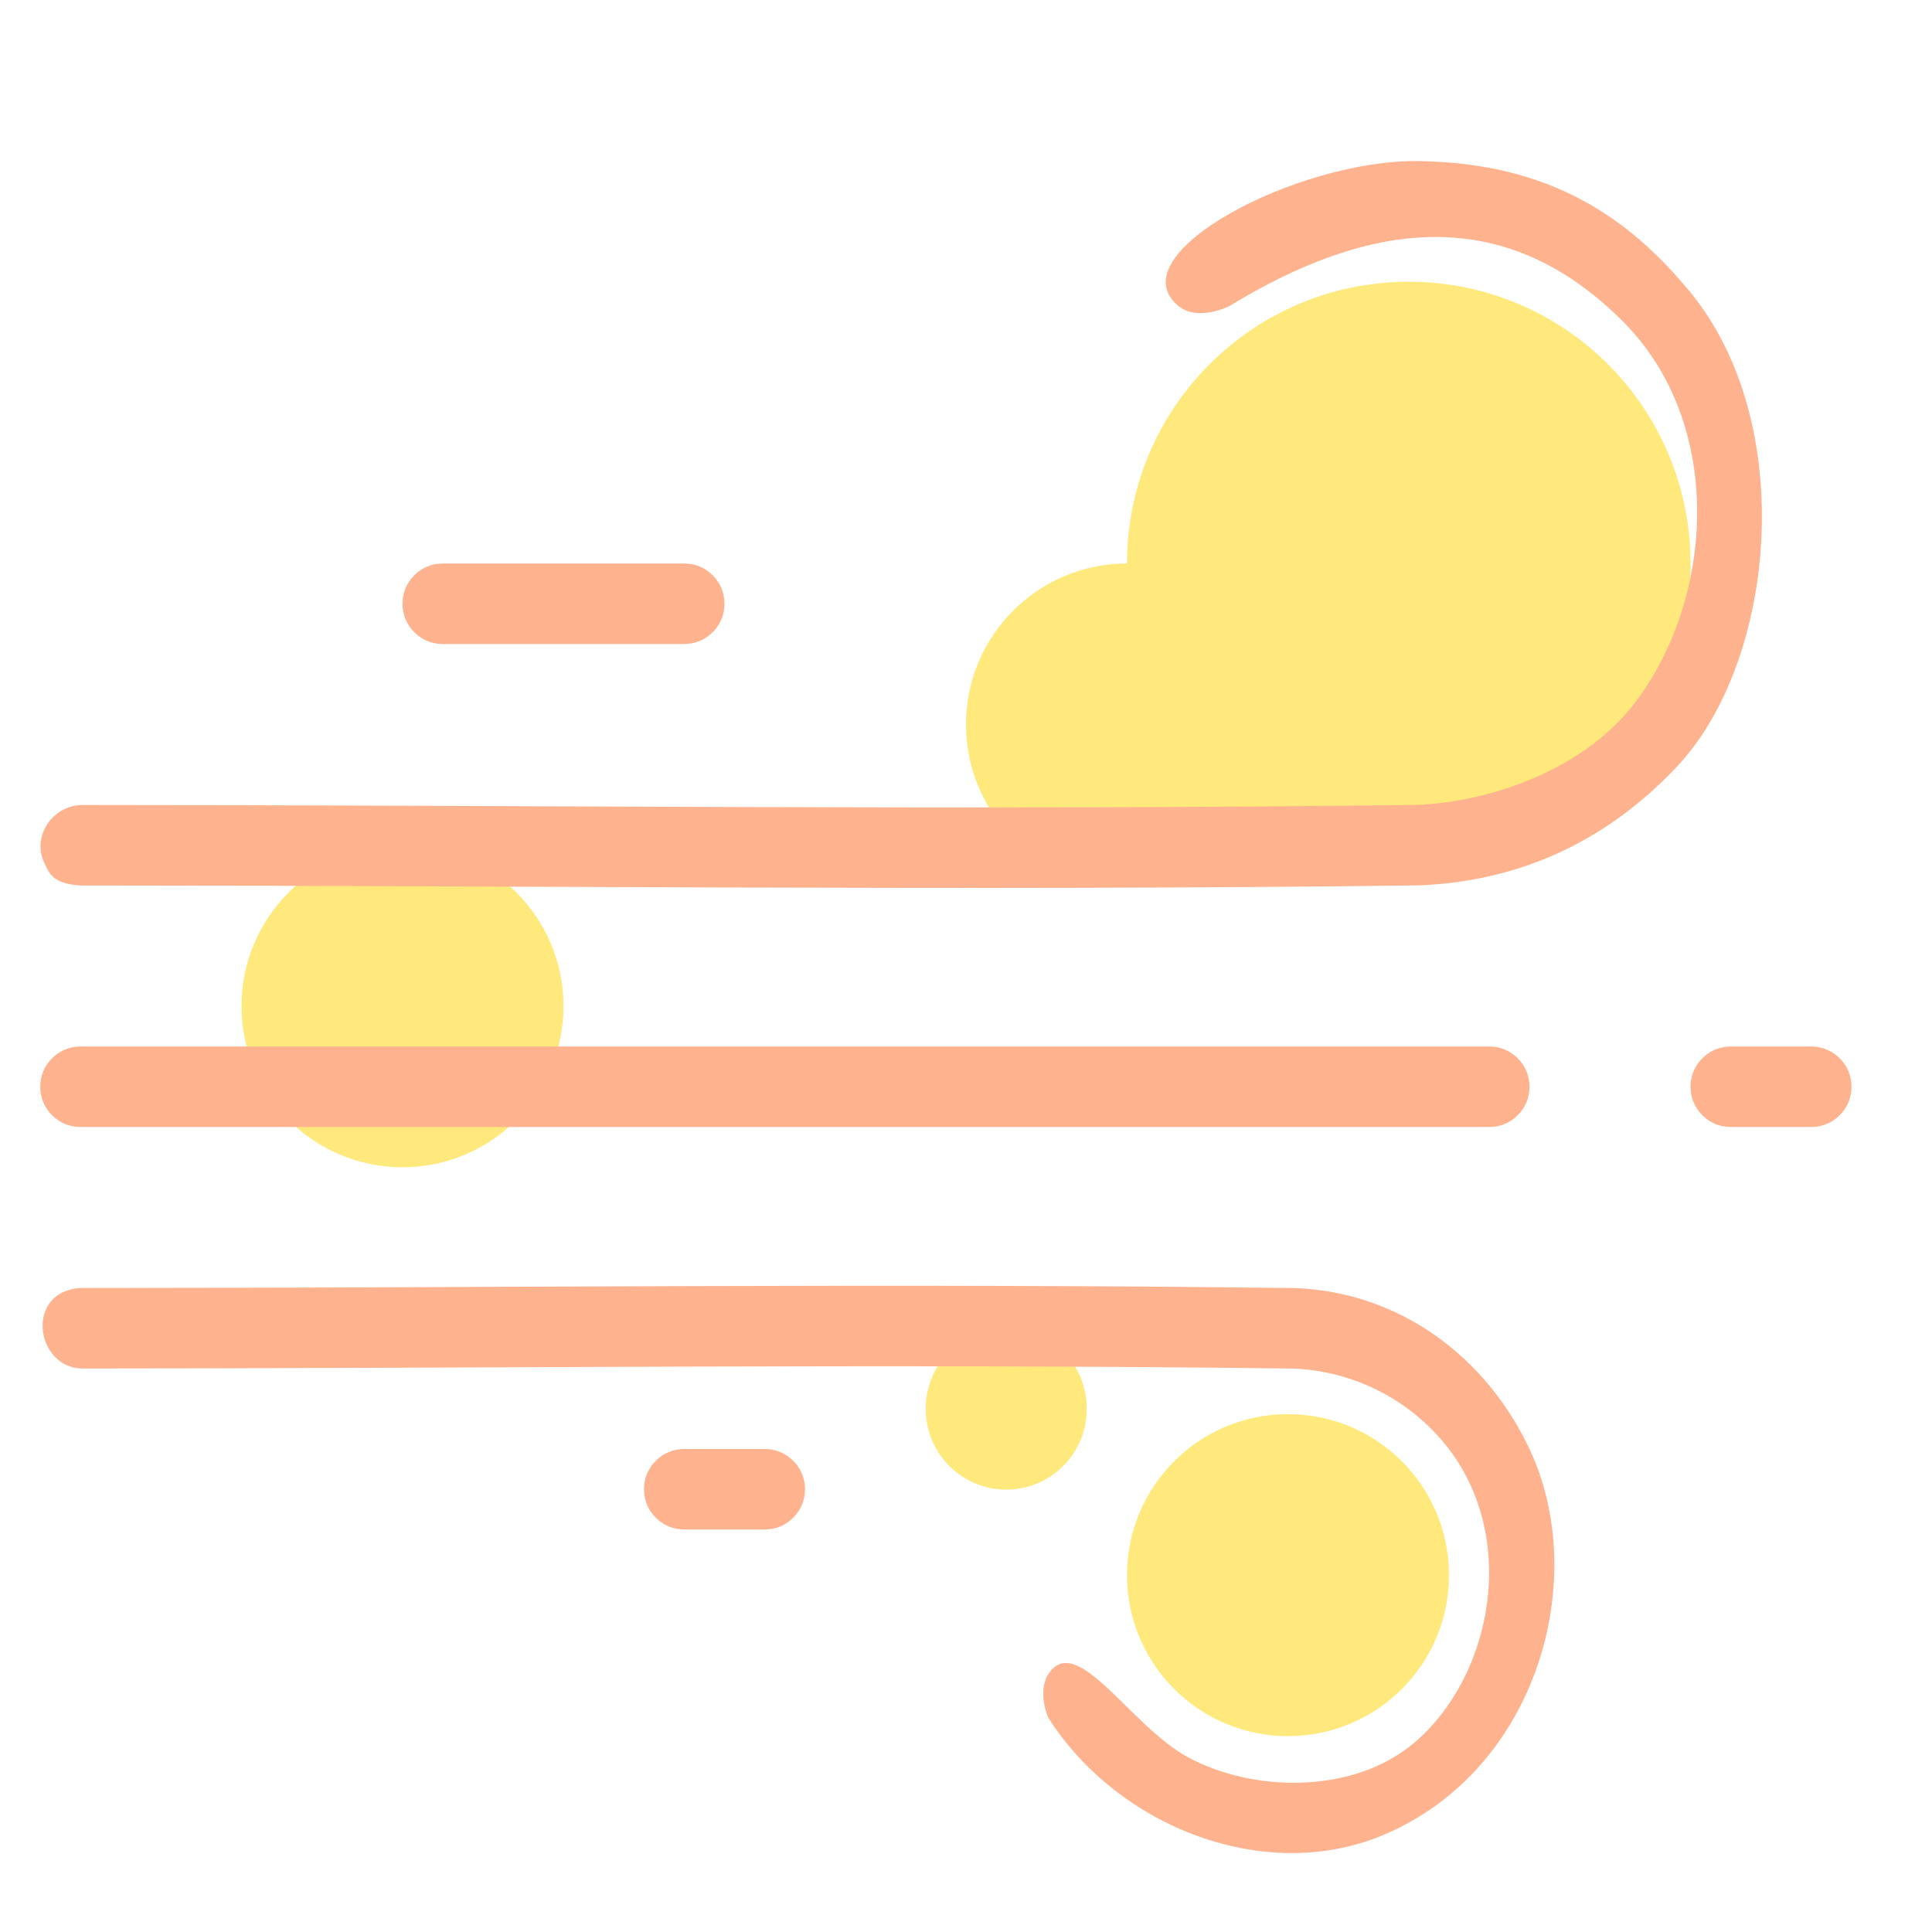
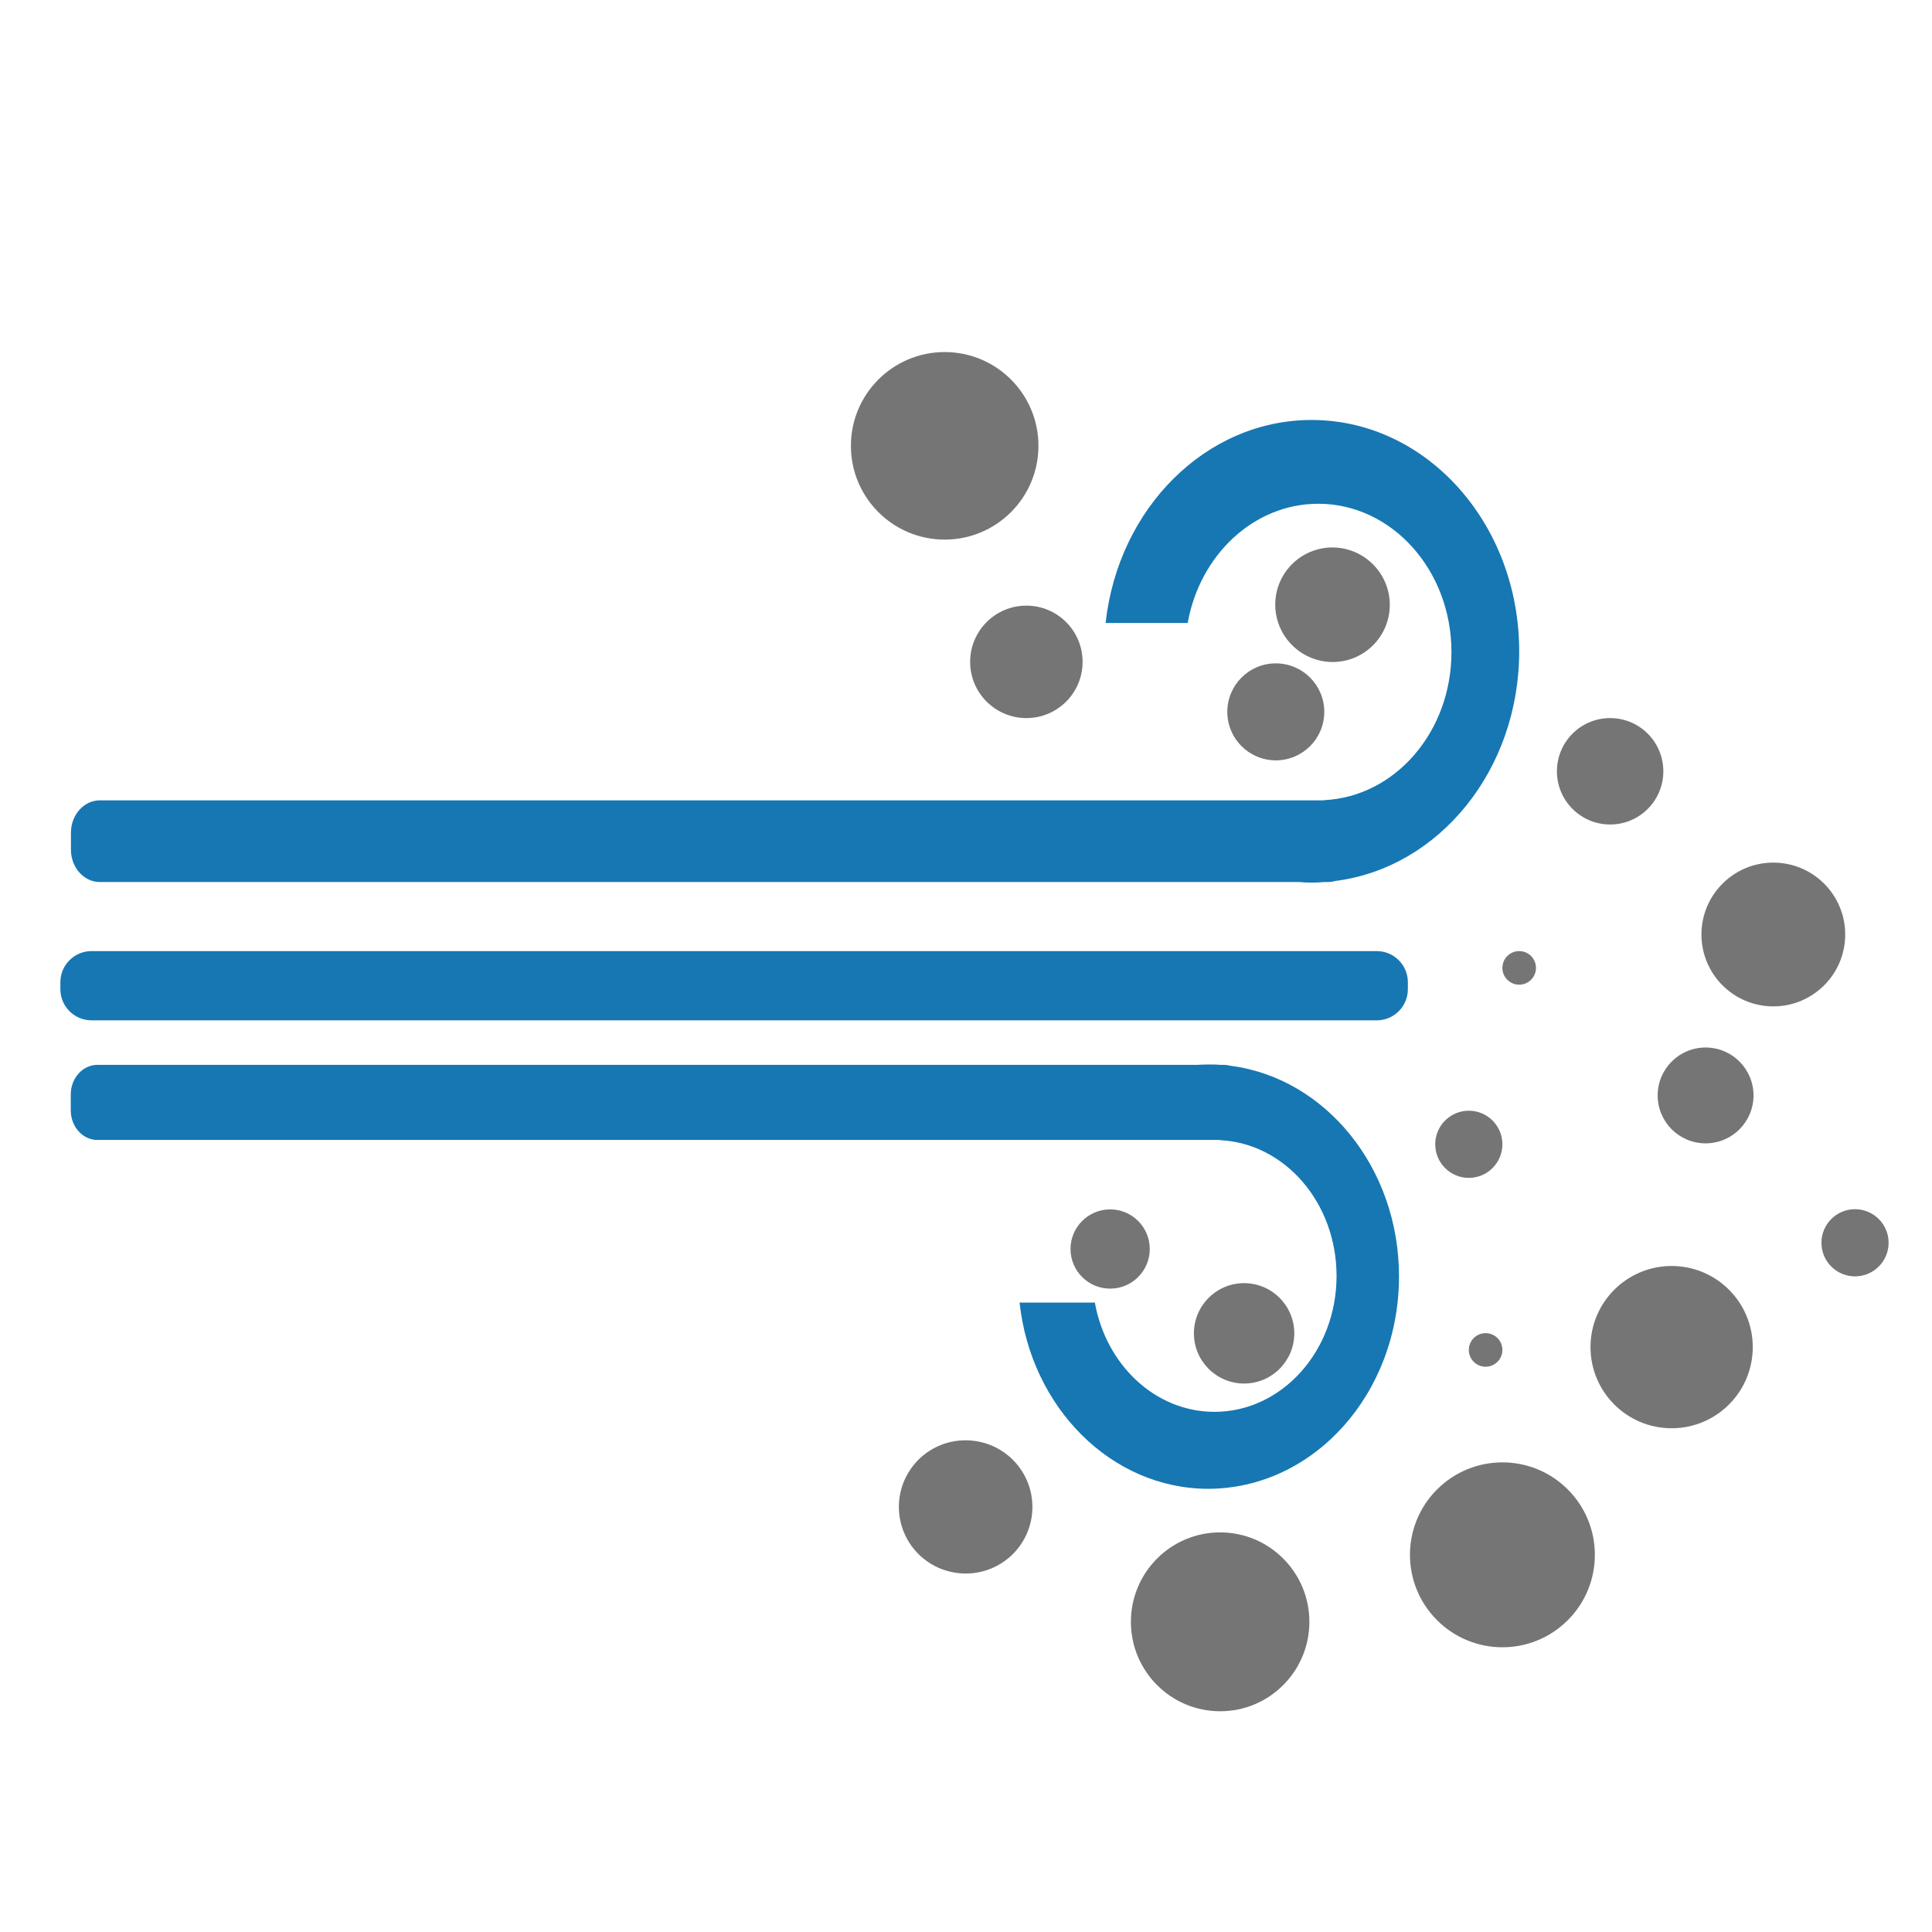
- <svg xmlns="http://www.w3.org/2000/svg" t="1676606663581" class="icon" viewBox="0 0 1024 1024" version="1.1" p-id="2275" width="200" height="200">
-   <path d="M746.667 298.667m-149.333 0a149.333 149.333 0 1 0 298.667 0 149.333 149.333 0 1 0-298.667 0Z" fill="#FFE97C" p-id="2276" />
-   <path d="M597.333 384m-85.333 0a85.333 85.333 0 1 0 170.667 0 85.333 85.333 0 1 0-170.667 0Z" fill="#FFE97C" p-id="2277" />
-   <path d="M213.333 533.333m-85.333 0a85.333 85.333 0 1 0 170.667 0 85.333 85.333 0 1 0-170.667 0Z" fill="#FFE97C" p-id="2278" />
-   <path d="M682.667 834.859m-85.333 0a85.333 85.333 0 1 0 170.667 0 85.333 85.333 0 1 0-170.667 0Z" fill="#FFE97C" p-id="2279" />
-   <path d="M533.333 746.667m-42.667 0a42.667 42.667 0 1 0 85.333 0 42.667 42.667 0 1 0-85.333 0Z" fill="#FFE97C" p-id="2280" />
-   <path d="M790.443 554.709l1.067 0.085 1.067 0.128 1.067 0.171 1.024 0.256 1.024 0.256 0.981 0.341 0.981 0.384 0.939 0.427 0.896 0.469 0.896 0.512 0.853 0.555 0.853 0.597 0.811 0.64 0.768 0.683 0.725 0.725 0.725 0.725 0.683 0.768 0.64 0.811 0.597 0.853 0.555 0.853 0.512 0.896 0.469 0.896 0.427 0.939 0.384 0.981 0.341 0.981 0.256 1.024 0.256 1.024 0.171 1.067 0.128 1.067 0.085 1.067 0.043 1.109-0.043 1.109-0.085 1.067-0.128 1.067-0.171 1.067-0.256 1.024-0.256 1.024-0.341 0.981-0.384 0.981-0.427 0.939-0.469 0.896-0.512 0.896-0.555 0.853-0.597 0.853-0.64 0.811-0.683 0.768-0.725 0.725-0.725 0.725-0.768 0.683-0.811 0.64-0.853 0.597-0.853 0.555-0.896 0.512-0.896 0.469-0.939 0.427-0.981 0.384-0.981 0.341-1.024 0.256-1.024 0.256-1.067 0.171-1.067 0.128-1.067 0.085L789.333 597.333H42.667l-1.109-0.043-1.067-0.085-1.067-0.128-1.067-0.171-1.024-0.256-1.024-0.256-0.981-0.341-0.981-0.384-0.939-0.427-0.896-0.469-0.896-0.512-0.853-0.555-0.853-0.597-0.811-0.64-0.768-0.683-0.725-0.725-0.725-0.725-0.683-0.768-0.64-0.811-0.597-0.853-0.555-0.853-0.512-0.896-0.469-0.896-0.427-0.939-0.384-0.981-0.341-0.981-0.256-1.024-0.256-1.024-0.171-1.067-0.128-1.067-0.085-1.067L21.333 576l0.043-1.109 0.085-1.067 0.128-1.067 0.171-1.067 0.256-1.024 0.256-1.024 0.341-0.981 0.384-0.981 0.427-0.939 0.469-0.896 0.512-0.896 0.555-0.853 0.597-0.853 0.64-0.811 0.683-0.768 0.725-0.725 0.725-0.725 0.768-0.683 0.811-0.64 0.853-0.597 0.853-0.555 0.896-0.512 0.896-0.469 0.939-0.427 0.981-0.384 0.981-0.341 1.024-0.256 1.024-0.256 1.067-0.171 1.067-0.128 1.067-0.085L42.667 554.667h746.667l1.109 0.043zM961.109 554.709l1.067 0.085 1.067 0.128 1.067 0.171 1.024 0.256 1.024 0.256 0.981 0.341 0.981 0.384 0.939 0.427 0.896 0.469 0.896 0.512 0.853 0.555 0.853 0.597 0.811 0.64 0.768 0.683 0.725 0.725 0.725 0.725 0.683 0.768 0.64 0.811 0.597 0.853 0.555 0.853 0.512 0.896 0.469 0.896 0.427 0.939 0.384 0.981 0.341 0.981 0.256 1.024 0.256 1.024 0.171 1.067 0.128 1.067 0.085 1.067 0.043 1.109-0.043 1.109-0.085 1.067-0.128 1.067-0.171 1.067-0.256 1.024-0.256 1.024-0.341 0.981-0.384 0.981-0.427 0.939-0.469 0.896-0.512 0.896-0.555 0.853-0.597 0.853-0.64 0.811-0.683 0.768-0.725 0.725-0.725 0.725-0.768 0.683-0.811 0.64-0.853 0.597-0.853 0.555-0.896 0.512-0.896 0.469-0.939 0.427-0.981 0.384-0.981 0.341-1.024 0.256-1.024 0.256-1.067 0.171-1.067 0.128-1.067 0.085L960 597.333h-42.667l-1.109-0.043-1.067-0.085-1.067-0.128-1.067-0.171-1.024-0.256-1.024-0.256-0.981-0.341-0.981-0.384-0.939-0.427-0.896-0.469-0.896-0.512-0.853-0.555-0.853-0.597-0.811-0.64-0.768-0.683-0.725-0.725-0.725-0.725-0.683-0.768-0.64-0.811-0.597-0.853-0.555-0.853-0.512-0.896-0.469-0.896-0.427-0.939-0.384-0.981-0.341-0.981-0.256-1.024-0.256-1.024-0.171-1.067-0.128-1.067-0.085-1.067L896 576l0.043-1.109 0.085-1.067 0.128-1.067 0.171-1.067 0.256-1.024 0.256-1.024 0.341-0.981 0.384-0.981 0.427-0.939 0.469-0.896 0.512-0.896 0.555-0.853 0.597-0.853 0.64-0.811 0.683-0.768 0.725-0.725 0.725-0.725 0.768-0.683 0.811-0.64 0.853-0.597 0.853-0.555 0.896-0.512 0.896-0.469 0.939-0.427 0.981-0.384 0.981-0.341 1.024-0.256 1.024-0.256 1.067-0.171 1.067-0.128 1.067-0.085L917.333 554.667h42.667l1.109 0.043zM938.667 576v0.555-1.109 0.555zM406.443 768.043l1.067 0.085 1.067 0.128 1.067 0.171 1.024 0.256 1.024 0.256 0.981 0.341 0.981 0.384 0.939 0.427 0.896 0.469 0.896 0.512 0.853 0.555 0.853 0.597 0.811 0.64 0.768 0.683 0.725 0.725 0.725 0.725 0.683 0.768 0.64 0.811 0.597 0.853 0.555 0.853 0.512 0.896 0.469 0.896 0.427 0.939 0.384 0.981 0.341 0.981 0.256 1.024 0.256 1.024 0.171 1.067 0.128 1.067 0.085 1.067 0.043 1.109-0.043 1.109-0.085 1.067-0.128 1.067-0.171 1.067-0.256 1.024-0.256 1.024-0.341 0.981-0.384 0.981-0.427 0.939-0.469 0.896-0.512 0.896-0.555 0.853-0.597 0.853-0.64 0.811-0.683 0.768-0.725 0.725-0.725 0.725-0.768 0.683-0.811 0.64-0.853 0.597-0.853 0.555-0.896 0.512-0.896 0.469-0.939 0.427-0.981 0.384-0.981 0.341-1.024 0.256-1.024 0.256-1.067 0.171-1.067 0.128-1.067 0.085L405.333 810.667h-42.667l-1.109-0.043-1.067-0.085-1.067-0.128-1.067-0.171-1.024-0.256-1.024-0.256-0.981-0.341-0.981-0.384-0.939-0.427-0.896-0.469-0.896-0.512-0.853-0.555-0.853-0.597-0.811-0.64-0.768-0.683-0.725-0.725-0.725-0.725-0.683-0.768-0.64-0.811-0.597-0.853-0.555-0.853-0.512-0.896-0.469-0.896-0.427-0.939-0.384-0.981-0.341-0.981-0.256-1.024-0.256-1.024-0.171-1.067-0.128-1.067-0.085-1.067L341.333 789.333l0.043-1.109 0.085-1.067 0.128-1.067 0.171-1.067 0.256-1.024 0.256-1.024 0.341-0.981 0.384-0.981 0.427-0.939 0.469-0.896 0.512-0.896 0.555-0.853 0.597-0.853 0.64-0.811 0.683-0.768 0.725-0.725 0.725-0.725 0.768-0.683 0.811-0.64 0.853-0.597 0.853-0.555 0.896-0.512 0.896-0.469 0.939-0.427 0.981-0.384 0.981-0.341 1.024-0.256 1.024-0.256 1.067-0.171 1.067-0.128 1.067-0.085L362.667 768h42.667l1.109 0.043zM384 789.333v0.555-1.109 0.555zM363.776 298.709l1.067 0.085 1.067 0.128 1.067 0.171 1.024 0.256 1.024 0.256 0.981 0.341 0.981 0.384 0.939 0.427 0.896 0.469 0.896 0.512 0.853 0.555 0.853 0.597 0.811 0.64 0.768 0.683 0.725 0.725 0.725 0.725 0.683 0.768 0.64 0.811 0.597 0.853 0.555 0.853 0.512 0.896 0.469 0.896 0.427 0.939 0.384 0.981 0.341 0.981 0.256 1.024 0.256 1.024 0.171 1.067 0.128 1.067 0.085 1.067L384 320l-0.043 1.109-0.085 1.067-0.128 1.067-0.171 1.067-0.256 1.024-0.256 1.024-0.341 0.981-0.384 0.981-0.427 0.939-0.469 0.896-0.512 0.896-0.555 0.853-0.597 0.853-0.64 0.811-0.683 0.768-0.725 0.725-0.725 0.725-0.768 0.683-0.811 0.64-0.853 0.597-0.853 0.555-0.896 0.512-0.896 0.469-0.939 0.427-0.981 0.384-0.981 0.341-1.024 0.256-1.024 0.256-1.067 0.171-1.067 0.128-1.067 0.085L362.667 341.333h-128l-1.109-0.043-1.067-0.085-1.067-0.128-1.067-0.171-1.024-0.256-1.024-0.256-0.981-0.341-0.981-0.384-0.939-0.427-0.896-0.469-0.896-0.512-0.853-0.555-0.853-0.597-0.811-0.64-0.768-0.683-0.725-0.725-0.725-0.725-0.683-0.768-0.64-0.811-0.597-0.853-0.555-0.853-0.512-0.896-0.469-0.896-0.427-0.939-0.384-0.981-0.341-0.981-0.256-1.024-0.256-1.024-0.171-1.067-0.128-1.067-0.085-1.067L213.333 320l0.043-1.109 0.085-1.067 0.128-1.067 0.171-1.067 0.256-1.024 0.256-1.024 0.341-0.981 0.384-0.981 0.427-0.939 0.469-0.896 0.512-0.896 0.555-0.853 0.597-0.853 0.64-0.811 0.683-0.768 0.725-0.725 0.725-0.725 0.768-0.683 0.811-0.64 0.853-0.597 0.853-0.555 0.896-0.512 0.896-0.469 0.939-0.427 0.981-0.384 0.981-0.341 1.024-0.256 1.024-0.256 1.067-0.171 1.067-0.128 1.067-0.085L234.667 298.667h128l1.109 0.043z" fill="#FFB28E" p-id="2281" />
-   <path d="M751.616 85.376c70.443 0.896 112.213 30.421 144.384 69.632 57.045 69.547 45.483 195.499-7.253 251.392-38.229 40.576-84.651 60.885-137.131 62.891C515.328 472.277 278.997 469.333 42.667 469.333c-14.805-0.939-16.512-6.315-19.285-12.245-6.144-13.056 3.285-29.397 19.285-30.421 235.947 0 471.936 2.944 707.84-0.043 41.216-1.579 89.045-19.627 115.029-52.864 43.051-55.04 49.237-148.437-5.077-203.093-63.701-64.128-135.467-53.205-208.939-8.405 0 0-16.768 8.533-27.179-0.299-32.256-27.307 63.36-77.397 127.275-76.587zM686.507 682.709c54.699 2.091 100.736 35.627 124.16 85.291 32.256 68.395 4.693 169.387-76.672 204.245-62.805 26.965-141.269-3.541-178.432-61.867 0 0-6.144-13.867 0.341-23.424 14.976-22.059 43.221 27.904 73.685 44.373 34.603 18.731 85.547 19.115 117.077-5.291 41.515-32.171 59.221-104.832 22.997-155.733a109.44 109.44 0 0 0-84.224-44.928C471.211 722.645 256.939 725.333 42.667 725.333c-24.192-1.408-29.269-40.96 0-42.667 214.613 0 429.227-2.688 643.84 0.043z" fill="#FFB28E" p-id="2282" />
+ <svg xmlns="http://www.w3.org/2000/svg" t="1696840258764" class="icon" viewBox="0 0 1024 1024" version="1.1" p-id="4046" width="200" height="200">
+   <path d="M695.2 222.6c-56.2 0-102.6 47-109.2 107.6h43.5c6.4-36 35-63.2 69.2-63.2 39 0 70.6 35.2 70.6 78.6 0 42.3-29.9 76.7-67.5 78.5v0.1H52.9c-8.4 0-15.3 7.7-15.3 17.1v9.1c0 9.4 6.9 17.1 15.3 17.1h635.7a72.863 72.863 0 0 0 13.2 0h2.2c1.4 0 2.7-0.3 4-0.6 54.8-7.1 97.2-58.8 97.2-121.7 0-67.7-49.2-122.6-110-122.6zM741.5 676.5c0-57.6-39-105.1-89.2-111.6-1.2-0.3-2.4-0.5-3.7-0.5h-2c-2-0.2-4-0.2-6-0.2s-4 0.1-6 0.2h-583c-7.7 0-14.1 7-14.1 15.7v8.4c0 8.6 6.3 15.7 14.1 15.7h594.9v0.1c34.5 1.6 61.9 33.2 61.9 72 0 39.8-29 72-64.7 72-31.4 0-57.5-24.9-63.4-57.9h-39.9c6 55.6 48.6 98.7 100.1 98.7 55.9-0.2 101-50.5 101-112.6zM729.7 540.8H48.5c-9.1 0-16.5-7.4-16.5-16.5v-3.7c0-9.1 7.4-16.5 16.5-16.5h681.2c9.1 0 16.5 7.4 16.5 16.5v3.7c0 9.1-7.4 16.5-16.5 16.5z" fill="#1677B3" p-id="4047" />
+   <path d="M853.4 408.8m-28.2 0a28.2 28.2 0 1 0 56.4 0 28.2 28.2 0 1 0-56.4 0Z" fill="#757575" p-id="4048" />
+   <path d="M544 350.8m-29.8 0a29.8 29.8 0 1 0 59.6 0 29.8 29.8 0 1 0-59.6 0Z" fill="#757575" p-id="4049" />
+   <path d="M676.2 377.3m-25.7 0a25.7 25.7 0 1 0 51.4 0 25.7 25.7 0 1 0-51.4 0Z" fill="#757575" p-id="4050" />
+   <path d="M805.2 513m-8.9 0a8.9 8.9 0 1 0 17.8 0 8.9 8.9 0 1 0-17.8 0Z" fill="#757575" p-id="4051" />
+   <path d="M778.5 606.5m-17.8 0a17.8 17.8 0 1 0 35.6 0 17.8 17.8 0 1 0-35.6 0Z" fill="#757575" p-id="4052" />
+   <path d="M506.509 833.594a35.3 35.3 0 1 0 10.603-69.799 35.3 35.3 0 1 0-10.603 69.799Z" fill="#757575" p-id="4053" />
+   <path d="M588.4 662m-21 0a21 21 0 1 0 42 0 21 21 0 1 0-42 0Z" fill="#757575" p-id="4054" />
+   <path d="M787.4 715.5m-8.9 0a8.9 8.9 0 1 0 17.8 0 8.9 8.9 0 1 0-17.8 0Z" fill="#757575" p-id="4055" />
+   <path d="M500.7 236.3m-49.7 0a49.7 49.7 0 1 0 99.4 0 49.7 49.7 0 1 0-99.4 0Z" fill="#757575" p-id="4056" />
+   <path d="M761.663 858.738a49 49 0 1 0 69.295-69.298 49 49 0 1 0-69.295 69.298Z" fill="#757575" p-id="4057" />
+   <path d="M599.4 859.6a47.3 47.4 0 1 0 94.6 0 47.3 47.4 0 1 0-94.6 0Z" fill="#757575" p-id="4058" />
+   <path d="M659.4 706.7m-26.6 0a26.6 26.6 0 1 0 53.2 0 26.6 26.6 0 1 0-53.2 0Z" fill="#757575" p-id="4059" />
+   <path d="M684.839 341.946a30.3 30.3 0 1 0 42.85-42.851 30.3 30.3 0 1 0-42.85 42.851Z" fill="#757575" p-id="4060" />
+   <path d="M886 714m-43 0a43 43 0 1 0 86 0 43 43 0 1 0-86 0Z" fill="#757575" p-id="4061" />
+   <path d="M904 580.6m-25.4 0a25.4 25.4 0 1 0 50.8 0 25.4 25.4 0 1 0-50.8 0Z" fill="#757575" p-id="4062" />
+   <path d="M939.9 495.3m-38.1 0a38.1 38.1 0 1 0 76.2 0 38.1 38.1 0 1 0-76.2 0Z" fill="#757575" p-id="4063" />
+   <path d="M983.2 658.7m-17.8 0a17.8 17.8 0 1 0 35.6 0 17.8 17.8 0 1 0-35.6 0Z" fill="#757575" p-id="4064" />
</svg>
